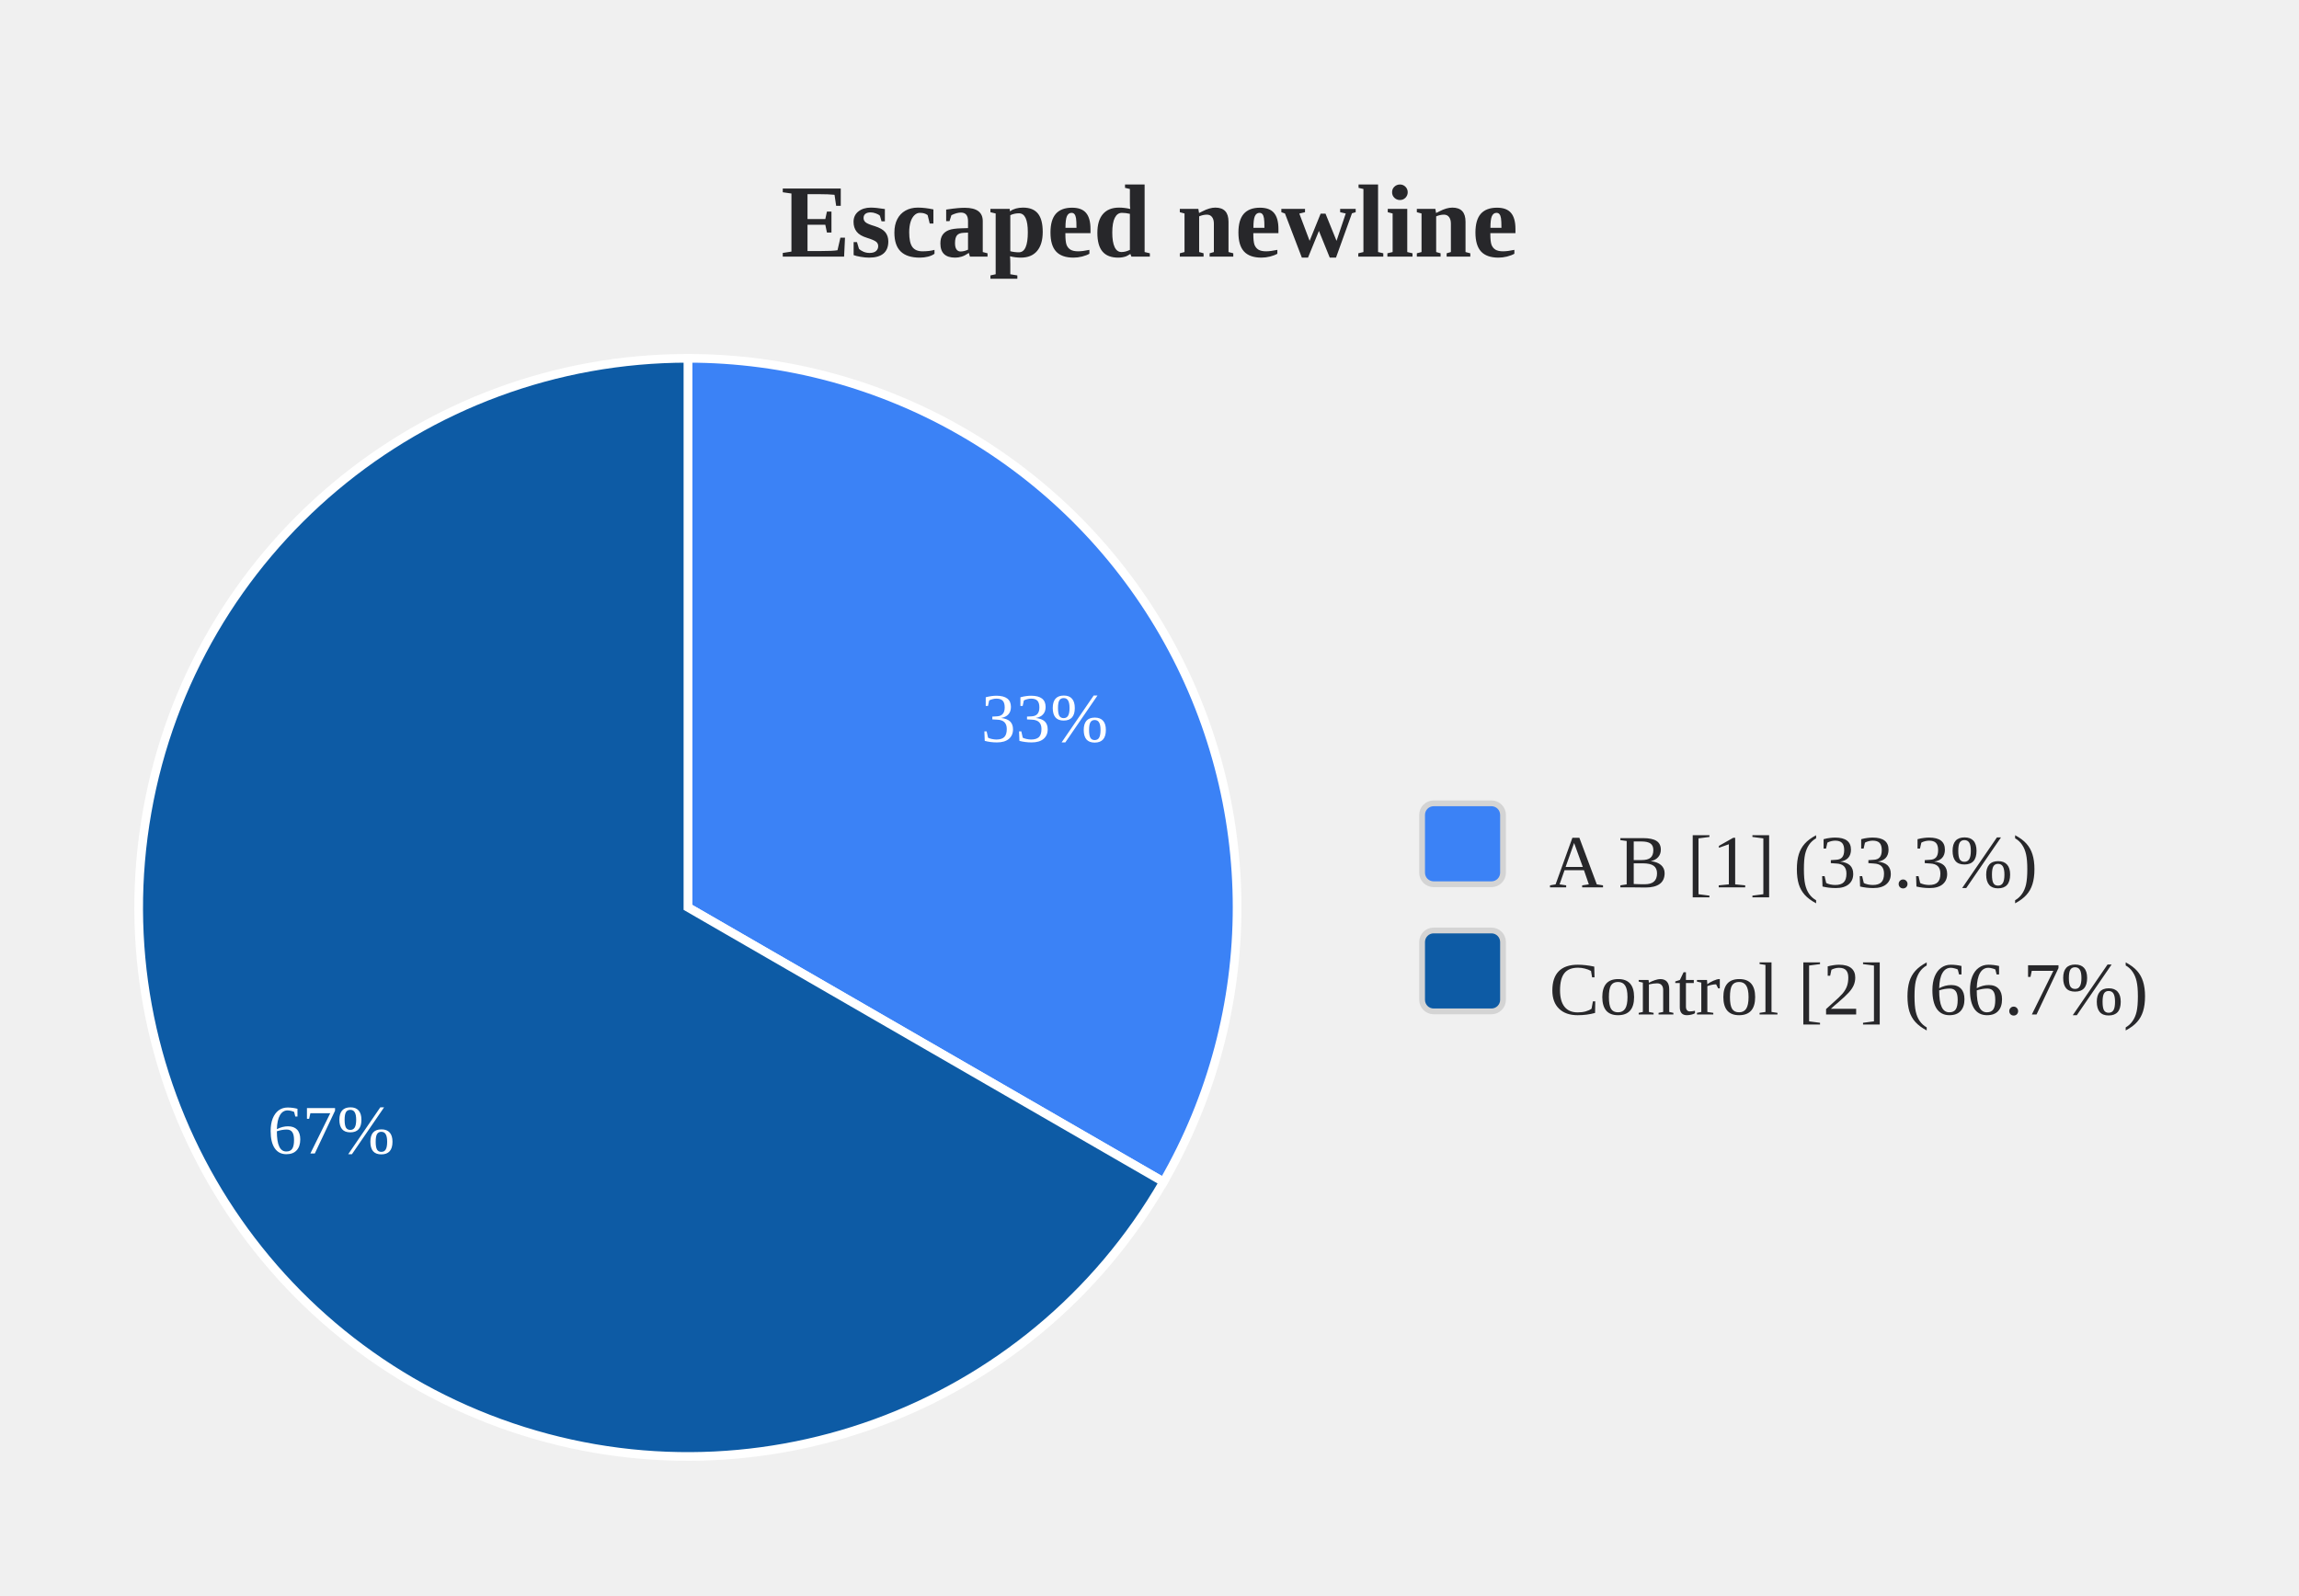
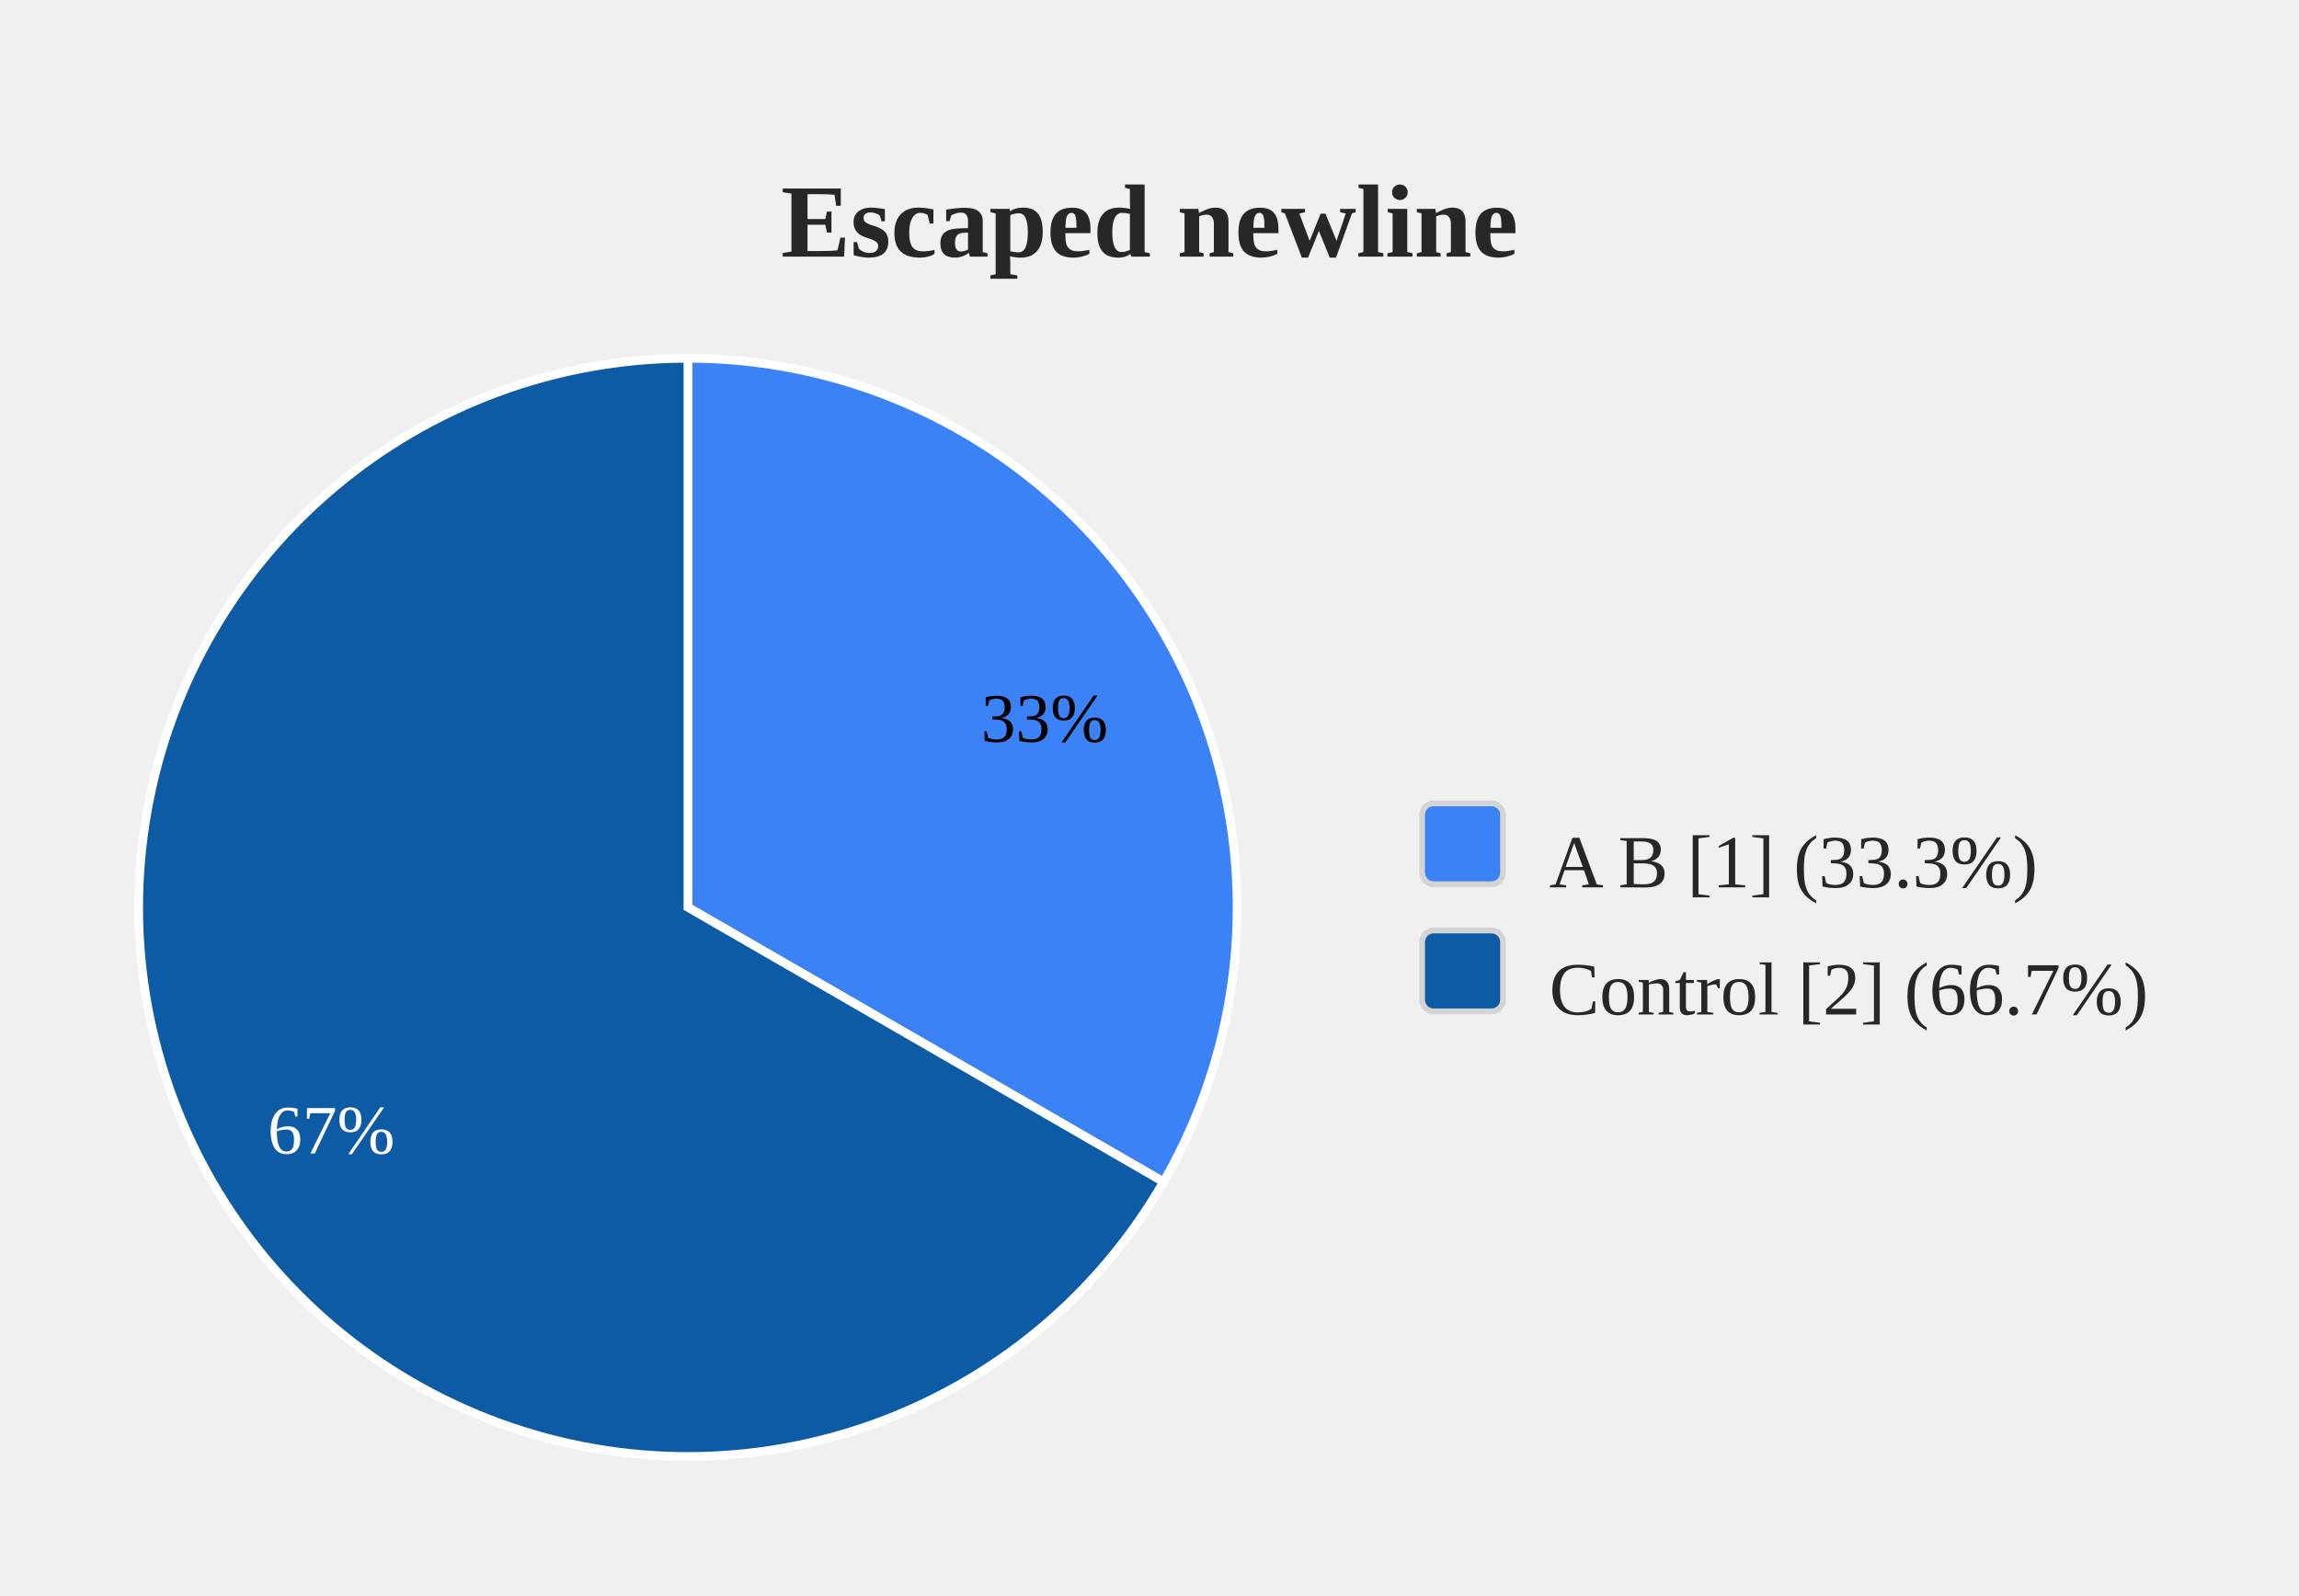
- <svg xmlns="http://www.w3.org/2000/svg" width="397.69" height="276" viewBox="0 0 397.69 276" style="--bg:#FFFFFF;--fg:#27272A;--font:Inter;background:#FFFFFF" aria-roledescription="pie chart" role="img">
+ <svg xmlns="http://www.w3.org/2000/svg" width="397.69" height="276" viewBox="0 0 397.69 276" style="--bg:#FFFFFF;--fg:#27272A;--font:Inter;background:#FFFFFF" aria-roledescription="pie chart" role="img" class="am-13drh1m0jgn5q3">
  <style>
-   text { font-family: var(--font, 'Inter'), system-ui, sans-serif; }
-   svg {
+   .am-13drh1m0jgn5q3 text { font-family: var(--font, 'Inter'), system-ui, sans-serif; }
+   svg.am-13drh1m0jgn5q3 {
    /* Derived from --bg and --fg (overridable via --line, --accent, etc.) */
    --_text:          #27272A;
    --_text-sec:      #575759;
    --_text-muted:    #707072;
    --_text-faint:    #8a8a8c;
    --_line:          #939395;
    --_arrow:         #47474a;
    --_node-fill:     #f9f9f9;
    --_node-stroke:   #d4d4d4;
    --_group-fill:    #FFFFFF;
    --_group-hdr:     #f4f4f4;
    --_inner-stroke:  #e5e5e5;
    --_key-badge:     #e9e9ea;
  }
</style>
  <style>
-   .pie-slice { stroke: #FFFFFF; stroke-width: 1.5; }
-   .pie-slice.highlighted { stroke: #27272A; stroke-width: 2.5; opacity: 1; }
-   .pie-slice.highlighted-on-hover:hover { stroke: #27272A; stroke-width: 2.5; opacity: 1; }
-   .pie-legend-swatch { stroke: #d4d4d4; stroke-width: 1; }
-   .pie-legend-text { fill: #27272A; }
-   .pie-title { fill: #27272A; }
-   .pie-slice.pie-dim { opacity: 0.4; }
-   .pie-legend-swatch.pie-dim { opacity: 0.4; }
+   .am-13drh1m0jgn5q3 .pie-slice { stroke: #FFFFFF; stroke-width: 1.5; }
+   .am-13drh1m0jgn5q3 .pie-slice.highlighted { stroke: #27272A; stroke-width: 2.5; opacity: 1; }
+   .am-13drh1m0jgn5q3 .pie-slice.highlighted-on-hover:hover { stroke: #27272A; stroke-width: 2.5; opacity: 1; }
+   .am-13drh1m0jgn5q3 .pie-legend-swatch { stroke: #d4d4d4; stroke-width: 1; }
+   .am-13drh1m0jgn5q3 .pie-legend-text { fill: #27272A; }
+   .am-13drh1m0jgn5q3 .pie-title { fill: #27272A; }
+   .am-13drh1m0jgn5q3 .pie-slice.pie-dim { opacity: 0.4; }
+   .am-13drh1m0jgn5q3 .pie-legend-swatch.pie-dim { opacity: 0.4; }
</style>
  <path class="pie-slice" d="M 119 157 L 119 62 A 95 95 0 0 1 201.27 204.5 Z" fill="#3b82f6" data-label="A B" data-value="1" data-percent="33.3%" data-id="slice:A B" data-role="pie-slice" />
  <path class="pie-slice" d="M 119 157 L 201.27 204.5 A 95 95 0 1 1 119 62 Z" fill="#0d5ba5" data-label="Control" data-value="2" data-percent="66.7%" data-id="slice:Control" data-role="pie-slice" />
-   <text x="180.7" y="121.38" class="pie-slice-label" text-anchor="middle" dominant-baseline="middle" font-size="12" font-weight="500" fill="#FFFFFF" dy="4.2" textLength="23.688" lengthAdjust="spacingAndGlyphs" data-font-metrics="deterministic-fit">33%</text>
+   <text x="180.7" y="121.38" class="pie-slice-label" text-anchor="middle" dominant-baseline="middle" font-size="12" font-weight="500" fill="#000000" dy="4.2" textLength="23.688" lengthAdjust="spacingAndGlyphs" data-font-metrics="deterministic-fit">33%</text>
  <text x="57.3" y="192.63" class="pie-slice-label" text-anchor="middle" dominant-baseline="middle" font-size="12" font-weight="500" fill="#FFFFFF" dy="4.2" textLength="23.688" lengthAdjust="spacingAndGlyphs" data-font-metrics="deterministic-fit">67%</text>
  <rect class="pie-legend-swatch" x="246" y="139" width="14" height="14" rx="2" ry="2" fill="#3b82f6" />
  <text x="268" y="146" class="pie-legend-text" text-anchor="start" dominant-baseline="middle" font-size="13" font-weight="500" dy="4.55" textLength="78.273" lengthAdjust="spacingAndGlyphs" data-font-metrics="deterministic-fit">A B [1] (33.3%)</text>
  <rect class="pie-legend-swatch" x="246" y="161" width="14" height="14" rx="2" ry="2" fill="#0d5ba5" />
  <text x="268" y="168" class="pie-legend-text" text-anchor="start" dominant-baseline="middle" font-size="13" font-weight="500" dy="4.55" textLength="105.69" lengthAdjust="spacingAndGlyphs" data-font-metrics="deterministic-fit">Control [2] (66.7%)</text>
  <text x="198.85" y="33" class="pie-title" text-anchor="middle" dominant-baseline="middle" font-size="18" font-weight="600" dy="6.3" data-id="title" data-role="title" textLength="148.5" lengthAdjust="spacingAndGlyphs" data-font-metrics="deterministic-fit">Escaped newline</text>
</svg>
